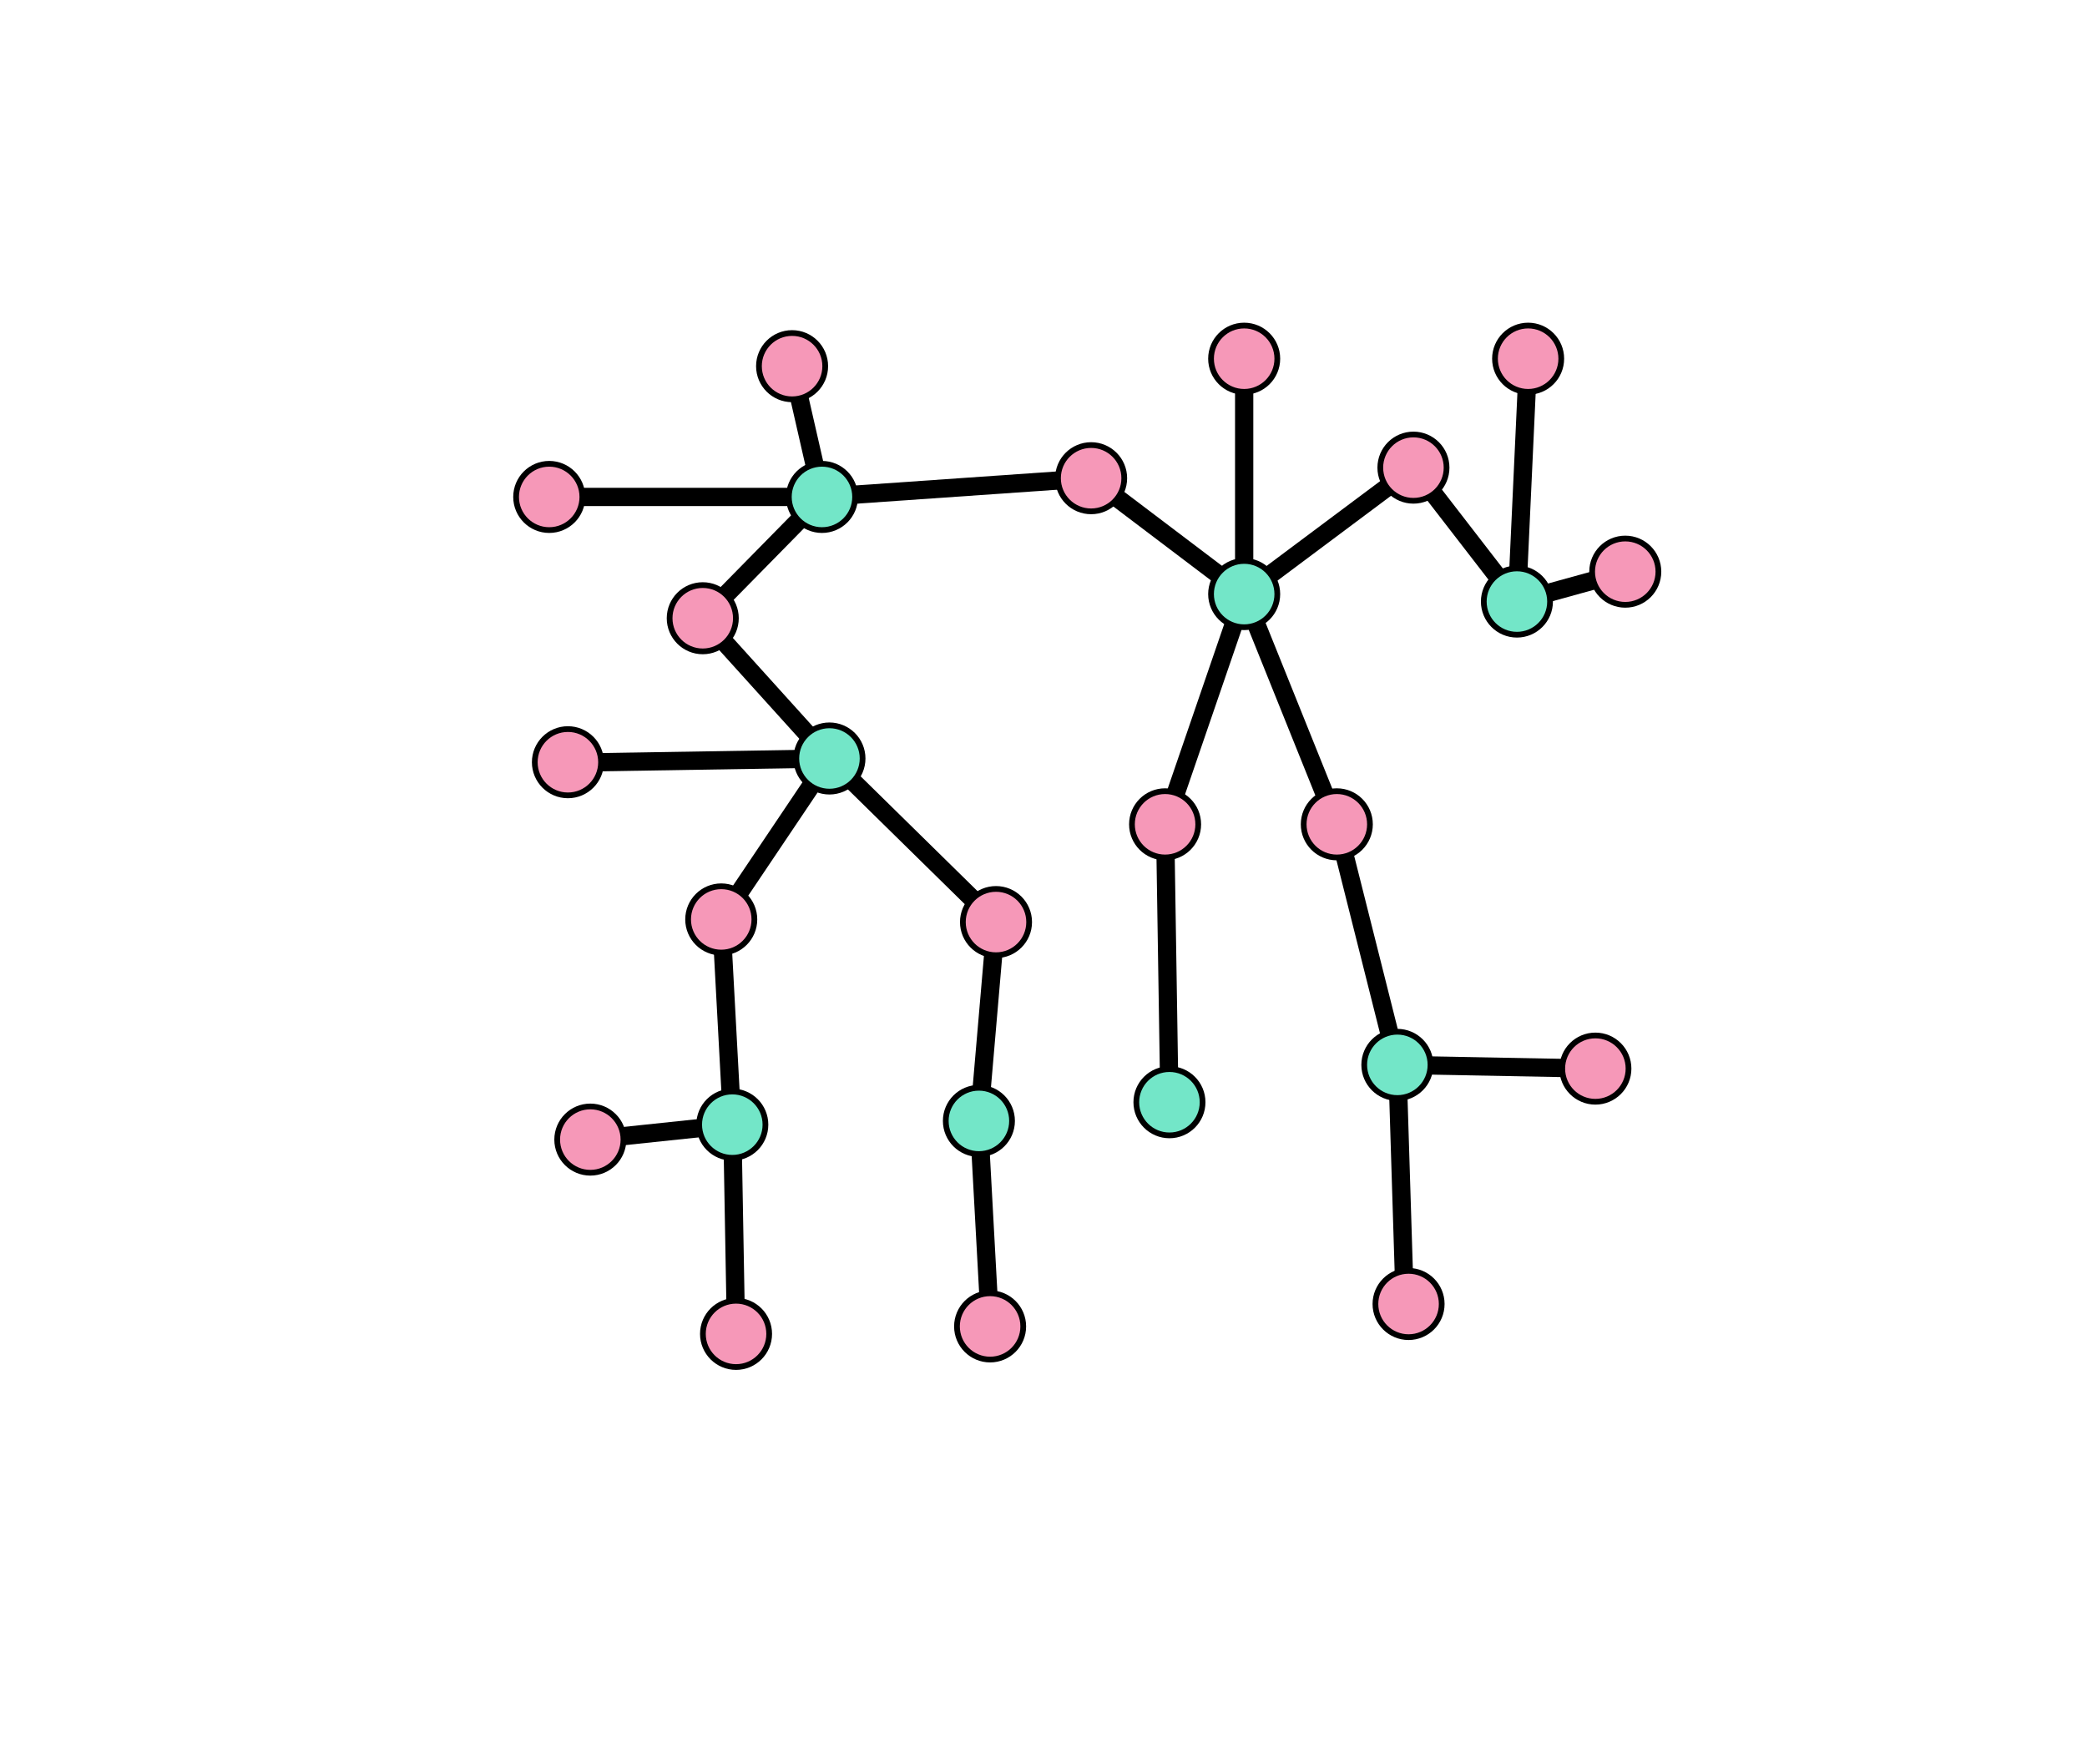
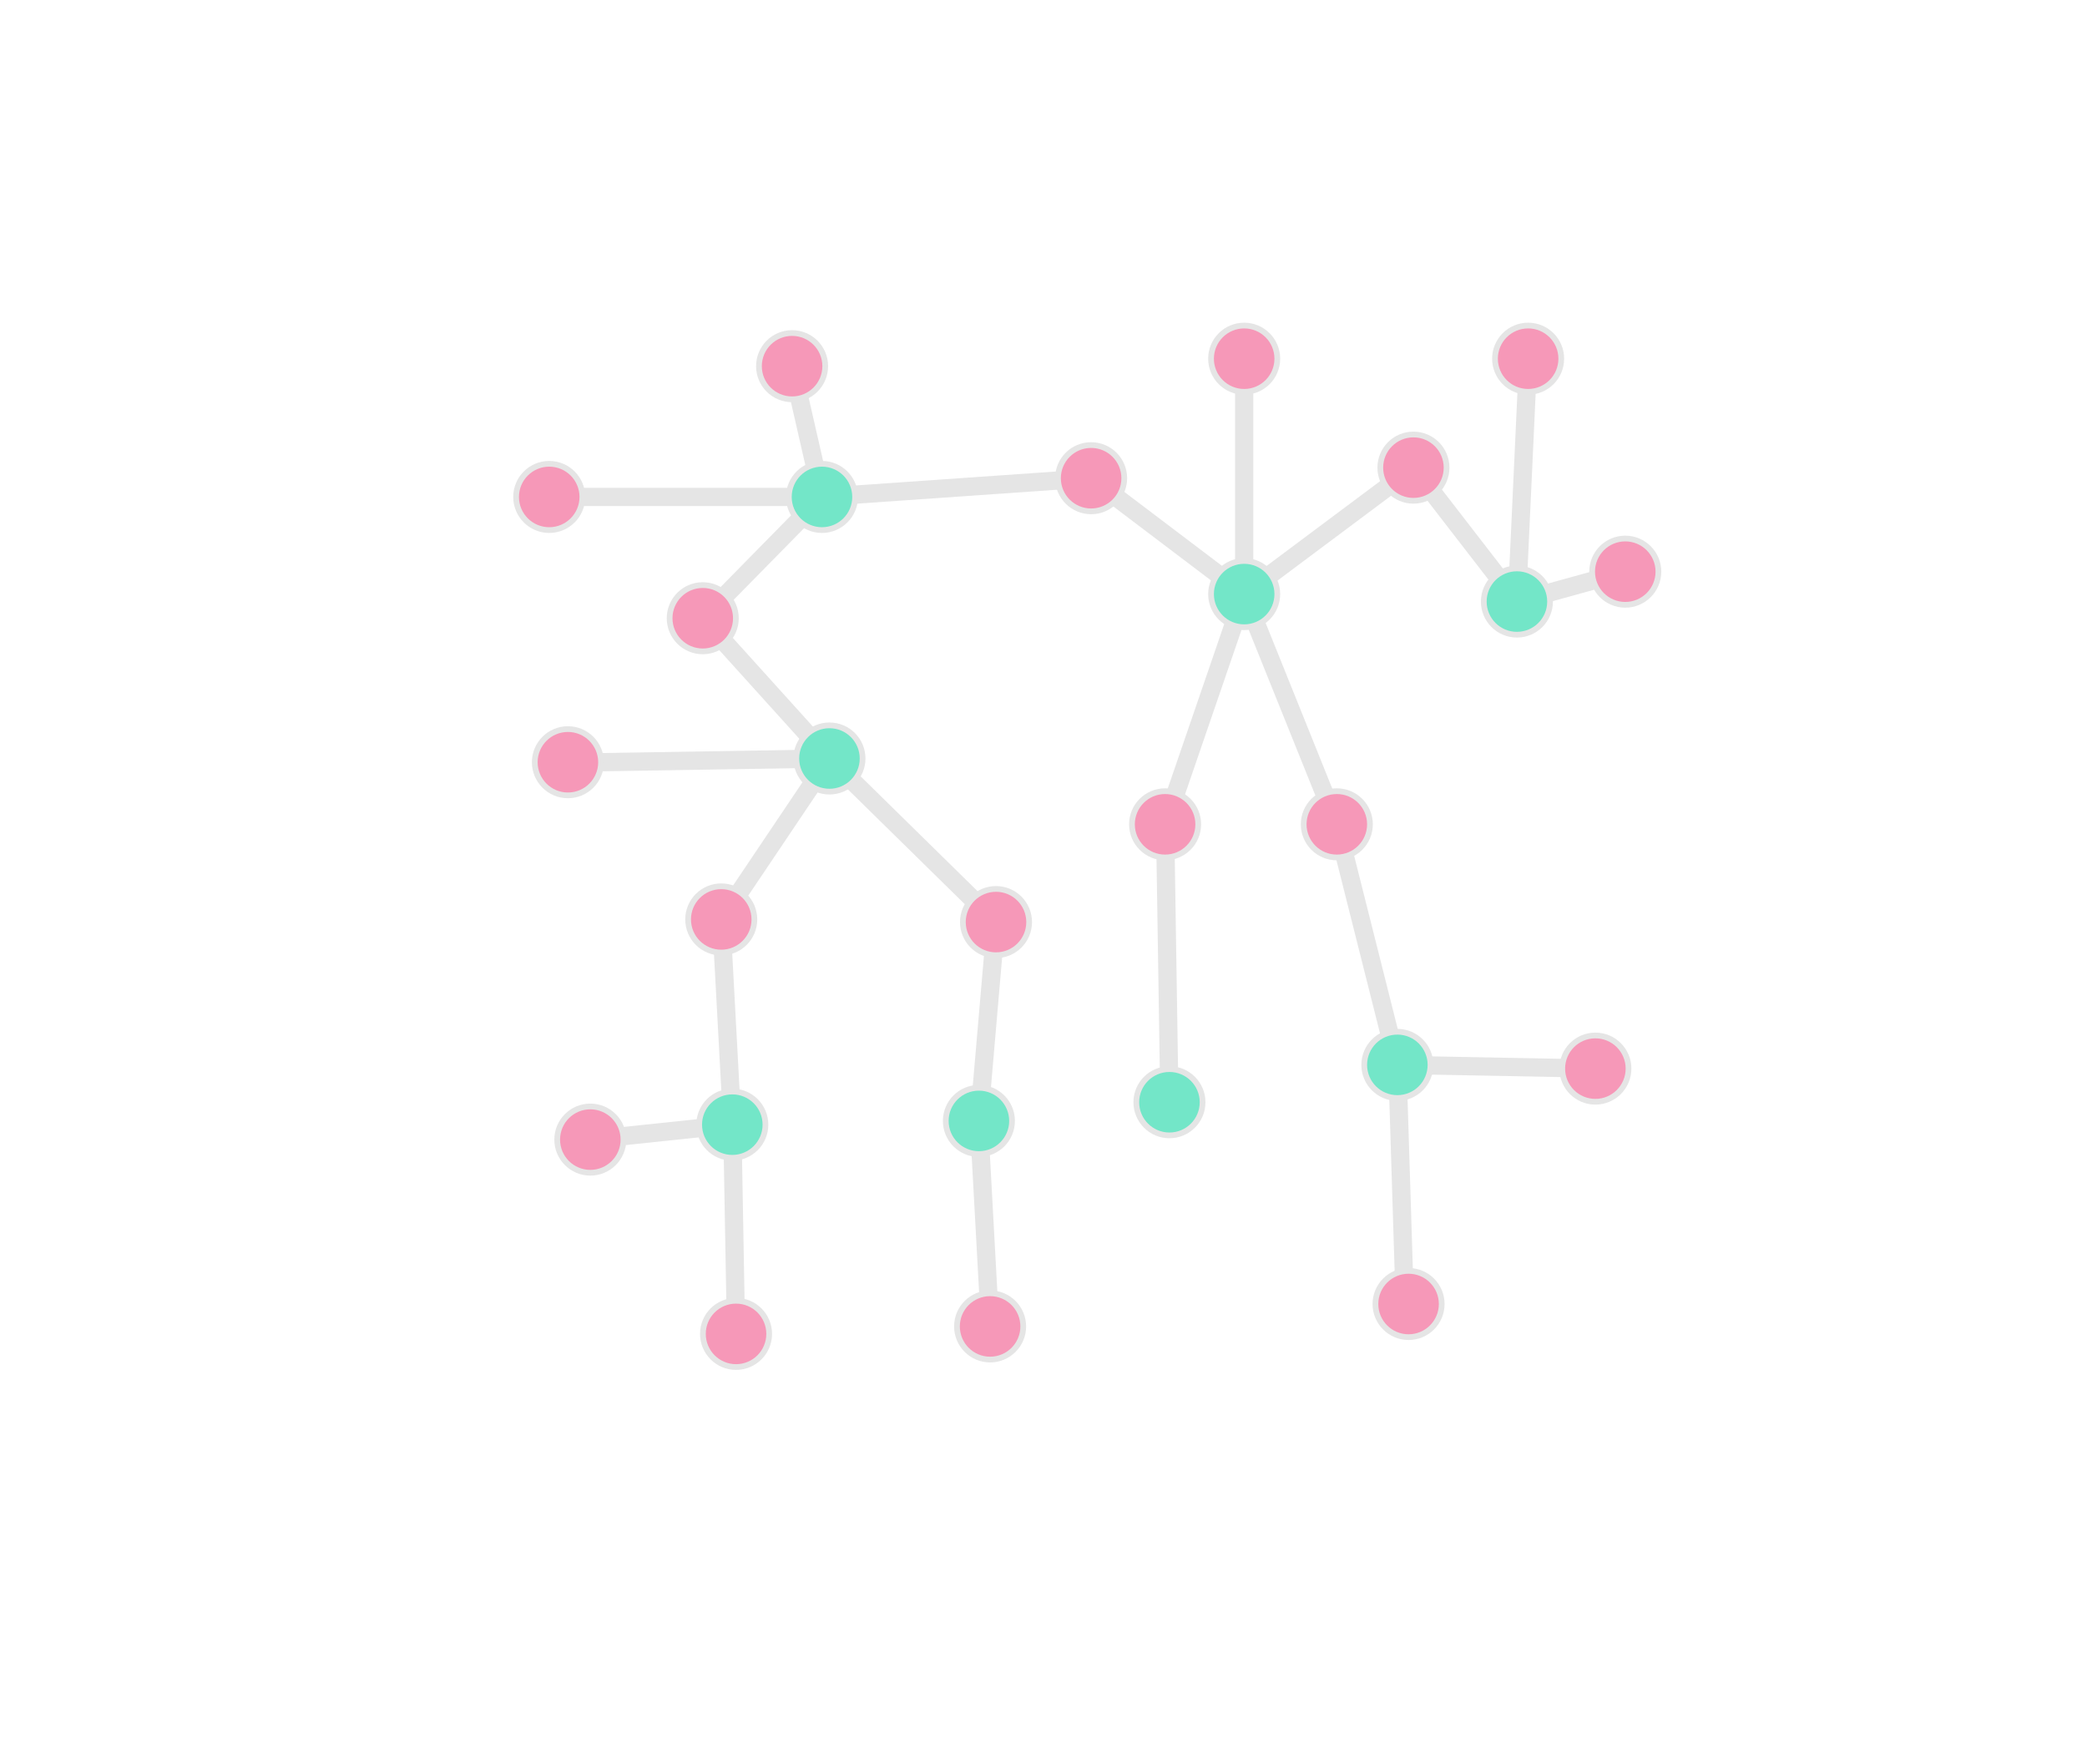
<svg xmlns="http://www.w3.org/2000/svg" width="400mm" height="338mm" version="1.1" id="svg88">
  <defs id="defs2" />
-   <path style="fill:none;stroke:#000000;stroke-width:13.228;stroke-linecap:butt;stroke-linejoin:miter;stroke-opacity:1;stroke-dasharray:none" d="m 397.859,359.968 197.576,2e-5 -21.652,-94.728" id="path3601" />
-   <path style="fill:none;stroke:#000000;stroke-width:13.228;stroke-linecap:butt;stroke-linejoin:miter;stroke-opacity:1;stroke-dasharray:none" d="m 595.436,359.968 -86.364,87.862 91.777,101.595 -190.398,3.073" id="path3603" />
-   <path style="fill:none;stroke:#000000;stroke-width:13.228;stroke-linecap:butt;stroke-linejoin:miter;stroke-opacity:1;stroke-dasharray:none" d="m 600.849,549.425 -78.381,116.579 8.011,148.661 -102.848,10.826" id="path3605" />
-   <path style="fill:none;stroke:#000000;stroke-width:13.228;stroke-linecap:butt;stroke-linejoin:miter;stroke-opacity:1;stroke-dasharray:none" d="m 530.479,814.664 2.707,151.565" id="path3607" />
-   <path style="fill:none;stroke:#000000;stroke-width:13.228;stroke-linecap:butt;stroke-linejoin:miter;stroke-opacity:1;stroke-dasharray:none" d="m 600.849,549.425 120.655,118.492 -12.394,144.041 8.12,148.859" id="path3609" />
-   <path style="fill:none;stroke:#000000;stroke-width:13.228;stroke-linecap:butt;stroke-linejoin:miter;stroke-opacity:1;stroke-dasharray:none" d="m 595.436,359.968 194.965,-13.57 110.873,83.939 -3e-5,-170.511" id="path3611" />
-   <path style="fill:none;stroke:#000000;stroke-width:13.228;stroke-linecap:butt;stroke-linejoin:miter;stroke-opacity:1;stroke-dasharray:none" d="m 901.273,430.338 122.611,-91.595 74.965,97.008 8.12,-175.924" id="path3613" />
-   <path style="fill:none;stroke:#000000;stroke-width:13.228;stroke-linecap:butt;stroke-linejoin:miter;stroke-opacity:1;stroke-dasharray:none" d="m 1098.85,435.751 78.489,-21.652" id="path3615" />
-   <path style="fill:none;stroke:#000000;stroke-width:13.228;stroke-linecap:butt;stroke-linejoin:miter;stroke-opacity:1;stroke-dasharray:none" d="m 847.143,798.425 -3.156,-201.319 57.286,-166.769 67.111,166.769 43.857,174.253 143.446,2.707" id="path3617" />
-   <path style="fill:none;stroke:#000000;stroke-width:13.228;stroke-linecap:butt;stroke-linejoin:miter;stroke-opacity:1;stroke-dasharray:none" d="m 1012.241,771.36 5.401,173.603" id="path3619" />
+   <path style="fill:none;stroke:#e5e5e5;stroke-width:13.228;stroke-linecap:butt;stroke-linejoin:miter;stroke-opacity:1;stroke-dasharray:none" d="m 397.859,359.968 197.576,2e-5 -21.652,-94.728" id="path3601" />
+   <path style="fill:none;stroke:#e5e5e5;stroke-width:13.228;stroke-linecap:butt;stroke-linejoin:miter;stroke-opacity:1;stroke-dasharray:none" d="m 595.436,359.968 -86.364,87.862 91.777,101.595 -190.398,3.073" id="path3603" />
+   <path style="fill:none;stroke:#e5e5e5;stroke-width:13.228;stroke-linecap:butt;stroke-linejoin:miter;stroke-opacity:1;stroke-dasharray:none" d="m 600.849,549.425 -78.381,116.579 8.011,148.661 -102.848,10.826" id="path3605" />
+   <path style="fill:none;stroke:#e5e5e5;stroke-width:13.228;stroke-linecap:butt;stroke-linejoin:miter;stroke-opacity:1;stroke-dasharray:none" d="m 530.479,814.664 2.707,151.565" id="path3607" />
+   <path style="fill:none;stroke:#e5e5e5;stroke-width:13.228;stroke-linecap:butt;stroke-linejoin:miter;stroke-opacity:1;stroke-dasharray:none" d="m 600.849,549.425 120.655,118.492 -12.394,144.041 8.12,148.859" id="path3609" />
+   <path style="fill:none;stroke:#e5e5e5;stroke-width:13.228;stroke-linecap:butt;stroke-linejoin:miter;stroke-opacity:1;stroke-dasharray:none" d="m 595.436,359.968 194.965,-13.57 110.873,83.939 -3e-5,-170.511" id="path3611" />
+   <path style="fill:none;stroke:#e5e5e5;stroke-width:13.228;stroke-linecap:butt;stroke-linejoin:miter;stroke-opacity:1;stroke-dasharray:none" d="m 901.273,430.338 122.611,-91.595 74.965,97.008 8.12,-175.924" id="path3613" />
+   <path style="fill:none;stroke:#e5e5e5;stroke-width:13.228;stroke-linecap:butt;stroke-linejoin:miter;stroke-opacity:1;stroke-dasharray:none" d="m 1098.85,435.751 78.489,-21.652" id="path3615" />
+   <path style="fill:none;stroke:#e5e5e5;stroke-width:13.228;stroke-linecap:butt;stroke-linejoin:miter;stroke-opacity:1;stroke-dasharray:none" d="m 847.143,798.425 -3.156,-201.319 57.286,-166.769 67.111,166.769 43.857,174.253 143.446,2.707" id="path3617" />
+   <path style="fill:none;stroke:#e5e5e5;stroke-width:13.228;stroke-linecap:butt;stroke-linejoin:miter;stroke-opacity:1;stroke-dasharray:none" d="m 1012.241,771.36 5.401,173.603" id="path3619" />
  <g id="g407" transform="translate(-1159.507,132.0311)">
-     <circle style="fill:#f698b8;fill-opacity:1;stroke:#000000;stroke-width:4.157;stroke-linecap:butt;stroke-linejoin:round;stroke-miterlimit:10;stroke-dasharray:none;stroke-opacity:1" id="path395-5-3-3-35-2-28-0-8" cx="1949.908" cy="214.367" r="24.005" />
+     <circle style="fill:#f698b8;fill-opacity:1;stroke:#e5e5e5;stroke-width:4.157;stroke-linecap:butt;stroke-linejoin:round;stroke-miterlimit:10;stroke-dasharray:none;stroke-opacity:1" id="path395-5-3-3-35-2-28-0-8" cx="1949.908" cy="214.367" r="24.005" />
  </g>
  <g id="g407-5" transform="translate(-1440.836,233.4626)">
-     <circle style="fill:#f698b8;fill-opacity:1;stroke:#000000;stroke-width:4.157;stroke-linecap:butt;stroke-linejoin:round;stroke-miterlimit:10;stroke-dasharray:none;stroke-opacity:1" id="path395-5-3-3-35-2-28-0-8-4" cx="1949.908" cy="214.367" r="24.005" />
+     <circle style="fill:#f698b8;fill-opacity:1;stroke:#e5e5e5;stroke-width:4.157;stroke-linecap:butt;stroke-linejoin:round;stroke-miterlimit:10;stroke-dasharray:none;stroke-opacity:1" id="path395-5-3-3-35-2-28-0-8-4" cx="1949.908" cy="214.367" r="24.005" />
  </g>
  <g id="g407-7" transform="translate(-1427.44,451.6362)">
-     <circle style="fill:#f698b8;fill-opacity:1;stroke:#000000;stroke-width:4.157;stroke-linecap:butt;stroke-linejoin:round;stroke-miterlimit:10;stroke-dasharray:none;stroke-opacity:1" id="path395-5-3-3-35-2-28-0-8-6" cx="1949.908" cy="214.367" r="24.005" />
+     <circle style="fill:#f698b8;fill-opacity:1;stroke:#e5e5e5;stroke-width:4.157;stroke-linecap:butt;stroke-linejoin:round;stroke-miterlimit:10;stroke-dasharray:none;stroke-opacity:1" id="path395-5-3-3-35-2-28-0-8-6" cx="1949.908" cy="214.367" r="24.005" />
  </g>
  <g id="g407-56" transform="translate(-1228.404,453.55)">
-     <circle style="fill:#f698b8;fill-opacity:1;stroke:#000000;stroke-width:4.157;stroke-linecap:butt;stroke-linejoin:round;stroke-miterlimit:10;stroke-dasharray:none;stroke-opacity:1" id="path395-5-3-3-35-2-28-0-8-9" cx="1949.908" cy="214.367" r="24.005" />
+     <circle style="fill:#f698b8;fill-opacity:1;stroke:#e5e5e5;stroke-width:4.157;stroke-linecap:butt;stroke-linejoin:round;stroke-miterlimit:10;stroke-dasharray:none;stroke-opacity:1" id="path395-5-3-3-35-2-28-0-8-9" cx="1949.908" cy="214.367" r="24.005" />
  </g>
  <g id="g407-3" transform="translate(-1105.921,382.7393)">
-     <circle style="fill:#f698b8;fill-opacity:1;stroke:#000000;stroke-width:4.157;stroke-linecap:butt;stroke-linejoin:round;stroke-miterlimit:10;stroke-dasharray:none;stroke-opacity:1" id="path395-5-3-3-35-2-28-0-8-7" cx="1949.908" cy="214.367" r="24.005" />
+     <circle style="fill:#f698b8;fill-opacity:1;stroke:#e5e5e5;stroke-width:4.157;stroke-linecap:butt;stroke-linejoin:round;stroke-miterlimit:10;stroke-dasharray:none;stroke-opacity:1" id="path395-5-3-3-35-2-28-0-8-7" cx="1949.908" cy="214.367" r="24.005" />
  </g>
  <g id="g407-4" transform="translate(-981.5237,382.7393)">
-     <circle style="fill:#f698b8;fill-opacity:1;stroke:#000000;stroke-width:4.157;stroke-linecap:butt;stroke-linejoin:round;stroke-miterlimit:10;stroke-dasharray:none;stroke-opacity:1" id="path395-5-3-3-35-2-28-0-8-5" cx="1949.908" cy="214.367" r="24.005" />
+     <circle style="fill:#f698b8;fill-opacity:1;stroke:#e5e5e5;stroke-width:4.157;stroke-linecap:butt;stroke-linejoin:round;stroke-miterlimit:10;stroke-dasharray:none;stroke-opacity:1" id="path395-5-3-3-35-2-28-0-8-5" cx="1949.908" cy="214.367" r="24.005" />
  </g>
  <g id="g407-2" transform="translate(-926.0234,124.3759)">
-     <circle style="fill:#f698b8;fill-opacity:1;stroke:#000000;stroke-width:4.157;stroke-linecap:butt;stroke-linejoin:round;stroke-miterlimit:10;stroke-dasharray:none;stroke-opacity:1" id="path395-5-3-3-35-2-28-0-8-54" cx="1949.908" cy="214.367" r="24.005" />
+     <circle style="fill:#f698b8;fill-opacity:1;stroke:#e5e5e5;stroke-width:4.157;stroke-linecap:butt;stroke-linejoin:round;stroke-miterlimit:10;stroke-dasharray:none;stroke-opacity:1" id="path395-5-3-3-35-2-28-0-8-54" cx="1949.908" cy="214.367" r="24.005" />
  </g>
  <g id="g407-74" transform="translate(-772.5691,199.7312)">
-     <circle style="fill:#f698b8;fill-opacity:1;stroke:#000000;stroke-width:4.157;stroke-linecap:butt;stroke-linejoin:round;stroke-miterlimit:10;stroke-dasharray:none;stroke-opacity:1" id="path395-5-3-3-35-2-28-0-8-43" cx="1949.908" cy="214.367" r="24.005" />
+     <circle style="fill:#f698b8;fill-opacity:1;stroke:#e5e5e5;stroke-width:4.157;stroke-linecap:butt;stroke-linejoin:round;stroke-miterlimit:10;stroke-dasharray:none;stroke-opacity:1" id="path395-5-3-3-35-2-28-0-8-43" cx="1949.908" cy="214.367" r="24.005" />
  </g>
  <g id="g407-0" transform="translate(-842.9388,45.45925)">
-     <circle style="fill:#f698b8;fill-opacity:1;stroke:#000000;stroke-width:4.157;stroke-linecap:butt;stroke-linejoin:round;stroke-miterlimit:10;stroke-dasharray:none;stroke-opacity:1" id="path395-5-3-3-35-2-28-0-8-78" cx="1949.908" cy="214.367" r="24.005" />
+     <circle style="fill:#f698b8;fill-opacity:1;stroke:#e5e5e5;stroke-width:4.157;stroke-linecap:butt;stroke-linejoin:round;stroke-miterlimit:10;stroke-dasharray:none;stroke-opacity:1" id="path395-5-3-3-35-2-28-0-8-78" cx="1949.908" cy="214.367" r="24.005" />
  </g>
  <g id="g407-6" transform="translate(-1048.635,45.45925)">
-     <circle style="fill:#f698b8;fill-opacity:1;stroke:#000000;stroke-width:4.157;stroke-linecap:butt;stroke-linejoin:round;stroke-miterlimit:10;stroke-dasharray:none;stroke-opacity:1" id="path395-5-3-3-35-2-28-0-8-8" cx="1949.908" cy="214.367" r="24.005" />
+     <circle style="fill:#f698b8;fill-opacity:1;stroke:#e5e5e5;stroke-width:4.157;stroke-linecap:butt;stroke-linejoin:round;stroke-miterlimit:10;stroke-dasharray:none;stroke-opacity:1" id="path395-5-3-3-35-2-28-0-8-8" cx="1949.908" cy="214.367" r="24.005" />
  </g>
  <g id="g407-8" transform="translate(-1376.124,50.87231)">
-     <circle style="fill:#f698b8;fill-opacity:1;stroke:#000000;stroke-width:4.157;stroke-linecap:butt;stroke-linejoin:round;stroke-miterlimit:10;stroke-dasharray:none;stroke-opacity:1" id="path395-5-3-3-35-2-28-0-8-431" cx="1949.908" cy="214.367" r="24.005" />
+     <circle style="fill:#f698b8;fill-opacity:1;stroke:#e5e5e5;stroke-width:4.157;stroke-linecap:butt;stroke-linejoin:round;stroke-miterlimit:10;stroke-dasharray:none;stroke-opacity:1" id="path395-5-3-3-35-2-28-0-8-431" cx="1949.908" cy="214.367" r="24.005" />
  </g>
  <g id="g407-49" transform="translate(-1552.049,145.6007)">
-     <circle style="fill:#f698b8;fill-opacity:1;stroke:#000000;stroke-width:4.157;stroke-linecap:butt;stroke-linejoin:round;stroke-miterlimit:10;stroke-dasharray:none;stroke-opacity:1" id="path395-5-3-3-35-2-28-0-8-2" cx="1949.908" cy="214.367" r="24.005" />
+     <circle style="fill:#f698b8;fill-opacity:1;stroke:#e5e5e5;stroke-width:4.157;stroke-linecap:butt;stroke-linejoin:round;stroke-miterlimit:10;stroke-dasharray:none;stroke-opacity:1" id="path395-5-3-3-35-2-28-0-8-2" cx="1949.908" cy="214.367" r="24.005" />
  </g>
  <g id="g407-06" transform="translate(-1538.516,337.7641)">
-     <circle style="fill:#f698b8;fill-opacity:1;stroke:#000000;stroke-width:4.157;stroke-linecap:butt;stroke-linejoin:round;stroke-miterlimit:10;stroke-dasharray:none;stroke-opacity:1" id="path395-5-3-3-35-2-28-0-8-89" cx="1949.908" cy="214.367" r="24.005" />
+     <circle style="fill:#f698b8;fill-opacity:1;stroke:#e5e5e5;stroke-width:4.157;stroke-linecap:butt;stroke-linejoin:round;stroke-miterlimit:10;stroke-dasharray:none;stroke-opacity:1" id="path395-5-3-3-35-2-28-0-8-89" cx="1949.908" cy="214.367" r="24.005" />
  </g>
  <g id="g407-26" transform="translate(-1522.277,611.1232)">
-     <circle style="fill:#f698b8;fill-opacity:1;stroke:#000000;stroke-width:4.157;stroke-linecap:butt;stroke-linejoin:round;stroke-miterlimit:10;stroke-dasharray:none;stroke-opacity:1" id="path395-5-3-3-35-2-28-0-8-64" cx="1949.908" cy="214.367" r="24.005" />
+     <circle style="fill:#f698b8;fill-opacity:1;stroke:#e5e5e5;stroke-width:4.157;stroke-linecap:butt;stroke-linejoin:round;stroke-miterlimit:10;stroke-dasharray:none;stroke-opacity:1" id="path395-5-3-3-35-2-28-0-8-64" cx="1949.908" cy="214.367" r="24.005" />
  </g>
  <g id="g407-9" transform="translate(-1416.722,751.8626)">
-     <circle style="fill:#f698b8;fill-opacity:1;stroke:#000000;stroke-width:4.157;stroke-linecap:butt;stroke-linejoin:round;stroke-miterlimit:10;stroke-dasharray:none;stroke-opacity:1" id="path395-5-3-3-35-2-28-0-8-50" cx="1949.908" cy="214.367" r="24.005" />
+     <circle style="fill:#f698b8;fill-opacity:1;stroke:#e5e5e5;stroke-width:4.157;stroke-linecap:butt;stroke-linejoin:round;stroke-miterlimit:10;stroke-dasharray:none;stroke-opacity:1" id="path395-5-3-3-35-2-28-0-8-50" cx="1949.908" cy="214.367" r="24.005" />
  </g>
  <g id="g407-48" transform="translate(-1232.678,746.4495)">
-     <circle style="fill:#f698b8;fill-opacity:1;stroke:#000000;stroke-width:4.157;stroke-linecap:butt;stroke-linejoin:round;stroke-miterlimit:10;stroke-dasharray:none;stroke-opacity:1" id="path395-5-3-3-35-2-28-0-8-71" cx="1949.908" cy="214.367" r="24.005" />
+     <circle style="fill:#f698b8;fill-opacity:1;stroke:#e5e5e5;stroke-width:4.157;stroke-linecap:butt;stroke-linejoin:round;stroke-miterlimit:10;stroke-dasharray:none;stroke-opacity:1" id="path395-5-3-3-35-2-28-0-8-71" cx="1949.908" cy="214.367" r="24.005" />
  </g>
  <g id="g407-72" transform="translate(-929.5476,730.2104)">
-     <circle style="fill:#f698b8;fill-opacity:1;stroke:#000000;stroke-width:4.157;stroke-linecap:butt;stroke-linejoin:round;stroke-miterlimit:10;stroke-dasharray:none;stroke-opacity:1" id="path395-5-3-3-35-2-28-0-8-72" cx="1949.908" cy="214.367" r="24.005" />
+     <circle style="fill:#f698b8;fill-opacity:1;stroke:#e5e5e5;stroke-width:4.157;stroke-linecap:butt;stroke-linejoin:round;stroke-miterlimit:10;stroke-dasharray:none;stroke-opacity:1" id="path395-5-3-3-35-2-28-0-8-72" cx="1949.908" cy="214.367" r="24.005" />
  </g>
  <g id="g407-261" transform="translate(-794.2213,559.6992)">
-     <circle style="fill:#f698b8;fill-opacity:1;stroke:#000000;stroke-width:4.157;stroke-linecap:butt;stroke-linejoin:round;stroke-miterlimit:10;stroke-dasharray:none;stroke-opacity:1" id="path395-5-3-3-35-2-28-0-8-0" cx="1949.908" cy="214.367" r="24.005" />
+     <circle style="fill:#f698b8;fill-opacity:1;stroke:#e5e5e5;stroke-width:4.157;stroke-linecap:butt;stroke-linejoin:round;stroke-miterlimit:10;stroke-dasharray:none;stroke-opacity:1" id="path395-5-3-3-35-2-28-0-8-0" cx="1949.908" cy="214.367" r="24.005" />
  </g>
-   <circle style="fill:#73e6c8;fill-opacity:1;stroke:#000000;stroke-width:4.157;stroke-linecap:butt;stroke-linejoin:round;stroke-miterlimit:10;stroke-dasharray:none;stroke-opacity:1" id="path395-5-3-3-35-2-0-7-5-3" cx="595.436" cy="359.968" r="24.005" />
-   <circle style="fill:#73e6c8;fill-opacity:1;stroke:#000000;stroke-width:4.157;stroke-linecap:butt;stroke-linejoin:round;stroke-miterlimit:10;stroke-dasharray:none;stroke-opacity:1" id="path395-5-3-3-35-2-0-7-5-3-6" cx="600.849" cy="549.425" r="24.005" />
-   <circle style="fill:#73e6c8;fill-opacity:1;stroke:#000000;stroke-width:4.157;stroke-linecap:butt;stroke-linejoin:round;stroke-miterlimit:10;stroke-dasharray:none;stroke-opacity:1" id="path395-5-3-3-35-2-0-7-5-3-1" cx="530.479" cy="814.664" r="24.005" />
-   <circle style="fill:#73e6c8;fill-opacity:1;stroke:#000000;stroke-width:4.157;stroke-linecap:butt;stroke-linejoin:round;stroke-miterlimit:10;stroke-dasharray:none;stroke-opacity:1" id="path395-5-3-3-35-2-0-7-5-3-5" cx="709.11" cy="811.958" r="24.005" />
-   <circle style="fill:#73e6c8;fill-opacity:1;stroke:#000000;stroke-width:4.157;stroke-linecap:butt;stroke-linejoin:round;stroke-miterlimit:10;stroke-dasharray:none;stroke-opacity:1" id="path395-5-3-3-35-2-0-7-5-3-9" cx="847.143" cy="798.425" r="24.005" />
-   <circle style="fill:#73e6c8;fill-opacity:1;stroke:#000000;stroke-width:4.157;stroke-linecap:butt;stroke-linejoin:round;stroke-miterlimit:10;stroke-dasharray:none;stroke-opacity:1" id="path395-5-3-3-35-2-0-7-5-3-4" cx="1012.241" cy="771.36" r="24.005" />
-   <circle style="fill:#73e6c8;fill-opacity:1;stroke:#000000;stroke-width:4.157;stroke-linecap:butt;stroke-linejoin:round;stroke-miterlimit:10;stroke-dasharray:none;stroke-opacity:1" id="path395-5-3-3-35-2-0-7-5-3-90" cx="901.273" cy="430.338" r="24.005" />
-   <circle style="fill:#73e6c8;fill-opacity:1;stroke:#000000;stroke-width:4.157;stroke-linecap:butt;stroke-linejoin:round;stroke-miterlimit:10;stroke-dasharray:none;stroke-opacity:1" id="path395-5-3-3-35-2-0-7-5-3-91" cx="1098.85" cy="435.751" r="24.005" />
+   <circle style="fill:#73e6c8;fill-opacity:1;stroke:#e5e5e5;stroke-width:4.157;stroke-linecap:butt;stroke-linejoin:round;stroke-miterlimit:10;stroke-dasharray:none;stroke-opacity:1" id="path395-5-3-3-35-2-0-7-5-3" cx="595.436" cy="359.968" r="24.005" />
+   <circle style="fill:#73e6c8;fill-opacity:1;stroke:#e5e5e5;stroke-width:4.157;stroke-linecap:butt;stroke-linejoin:round;stroke-miterlimit:10;stroke-dasharray:none;stroke-opacity:1" id="path395-5-3-3-35-2-0-7-5-3-6" cx="600.849" cy="549.425" r="24.005" />
+   <circle style="fill:#73e6c8;fill-opacity:1;stroke:#e5e5e5;stroke-width:4.157;stroke-linecap:butt;stroke-linejoin:round;stroke-miterlimit:10;stroke-dasharray:none;stroke-opacity:1" id="path395-5-3-3-35-2-0-7-5-3-1" cx="530.479" cy="814.664" r="24.005" />
+   <circle style="fill:#73e6c8;fill-opacity:1;stroke:#e5e5e5;stroke-width:4.157;stroke-linecap:butt;stroke-linejoin:round;stroke-miterlimit:10;stroke-dasharray:none;stroke-opacity:1" id="path395-5-3-3-35-2-0-7-5-3-5" cx="709.11" cy="811.958" r="24.005" />
+   <circle style="fill:#73e6c8;fill-opacity:1;stroke:#e5e5e5;stroke-width:4.157;stroke-linecap:butt;stroke-linejoin:round;stroke-miterlimit:10;stroke-dasharray:none;stroke-opacity:1" id="path395-5-3-3-35-2-0-7-5-3-9" cx="847.143" cy="798.425" r="24.005" />
+   <circle style="fill:#73e6c8;fill-opacity:1;stroke:#e5e5e5;stroke-width:4.157;stroke-linecap:butt;stroke-linejoin:round;stroke-miterlimit:10;stroke-dasharray:none;stroke-opacity:1" id="path395-5-3-3-35-2-0-7-5-3-4" cx="1012.241" cy="771.36" r="24.005" />
+   <circle style="fill:#73e6c8;fill-opacity:1;stroke:#e5e5e5;stroke-width:4.157;stroke-linecap:butt;stroke-linejoin:round;stroke-miterlimit:10;stroke-dasharray:none;stroke-opacity:1" id="path395-5-3-3-35-2-0-7-5-3-90" cx="901.273" cy="430.338" r="24.005" />
+   <circle style="fill:#73e6c8;fill-opacity:1;stroke:#e5e5e5;stroke-width:4.157;stroke-linecap:butt;stroke-linejoin:round;stroke-miterlimit:10;stroke-dasharray:none;stroke-opacity:1" id="path395-5-3-3-35-2-0-7-5-3-91" cx="1098.85" cy="435.751" r="24.005" />
</svg>
